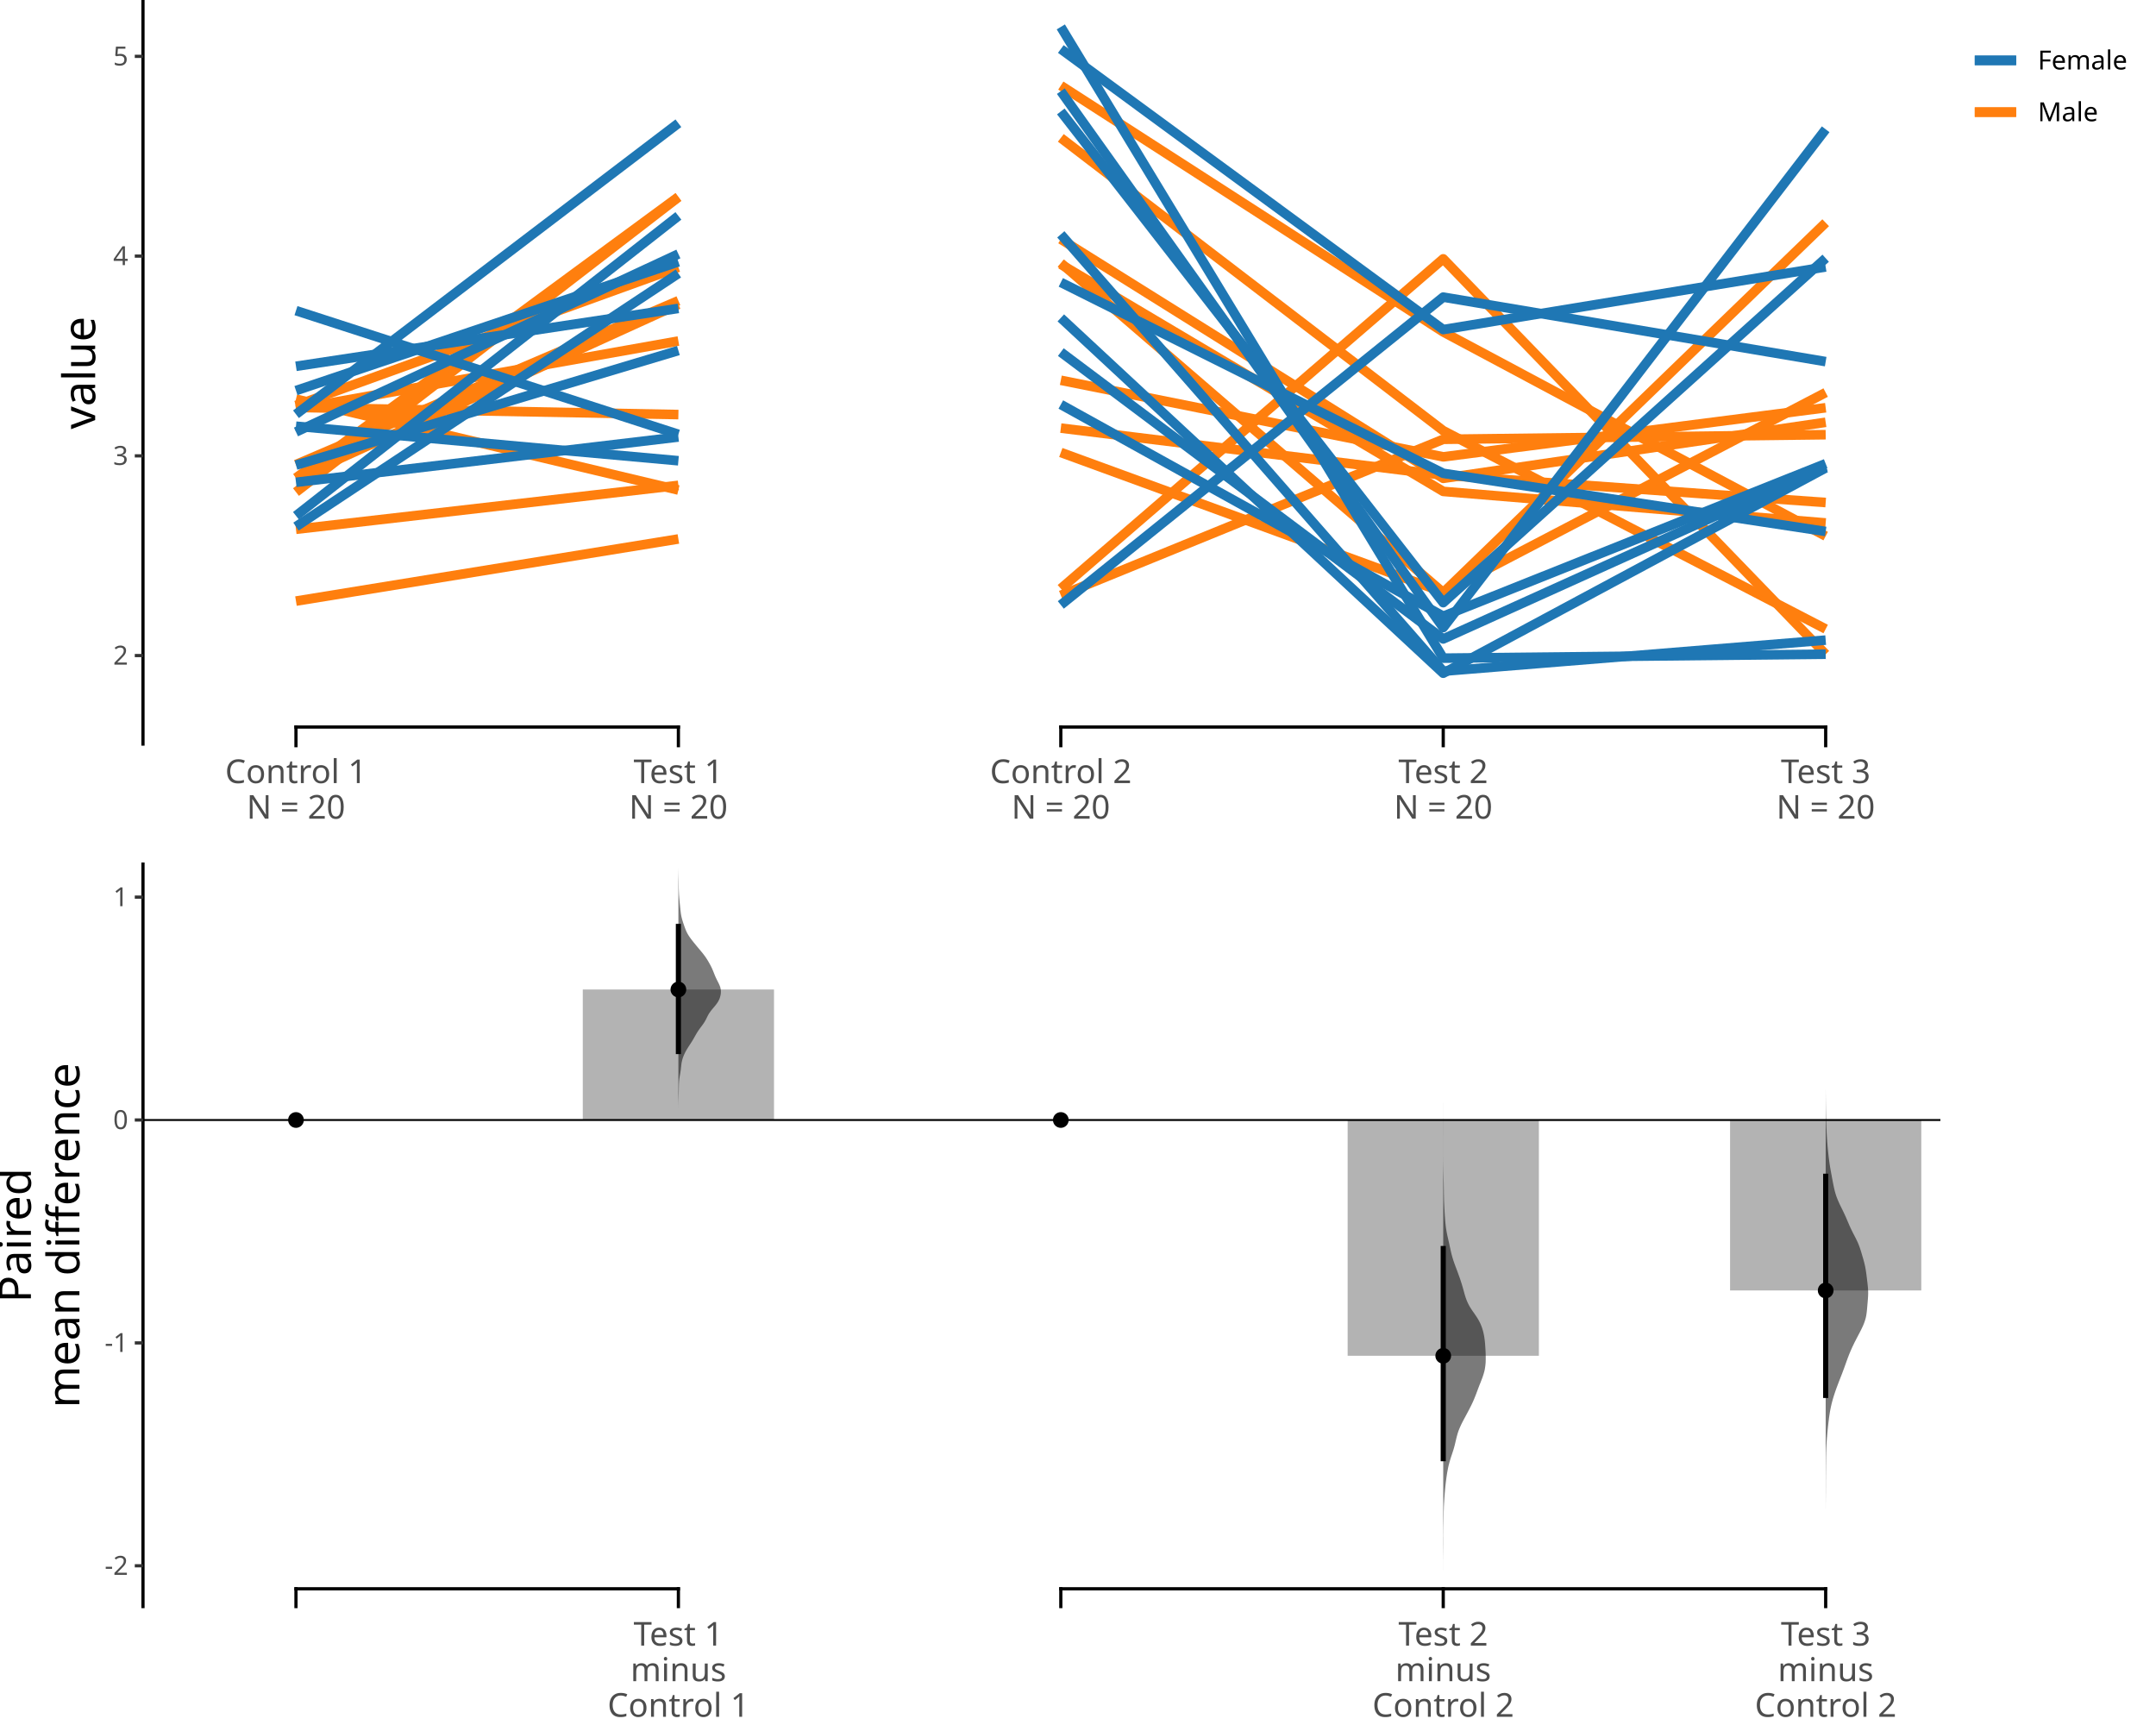
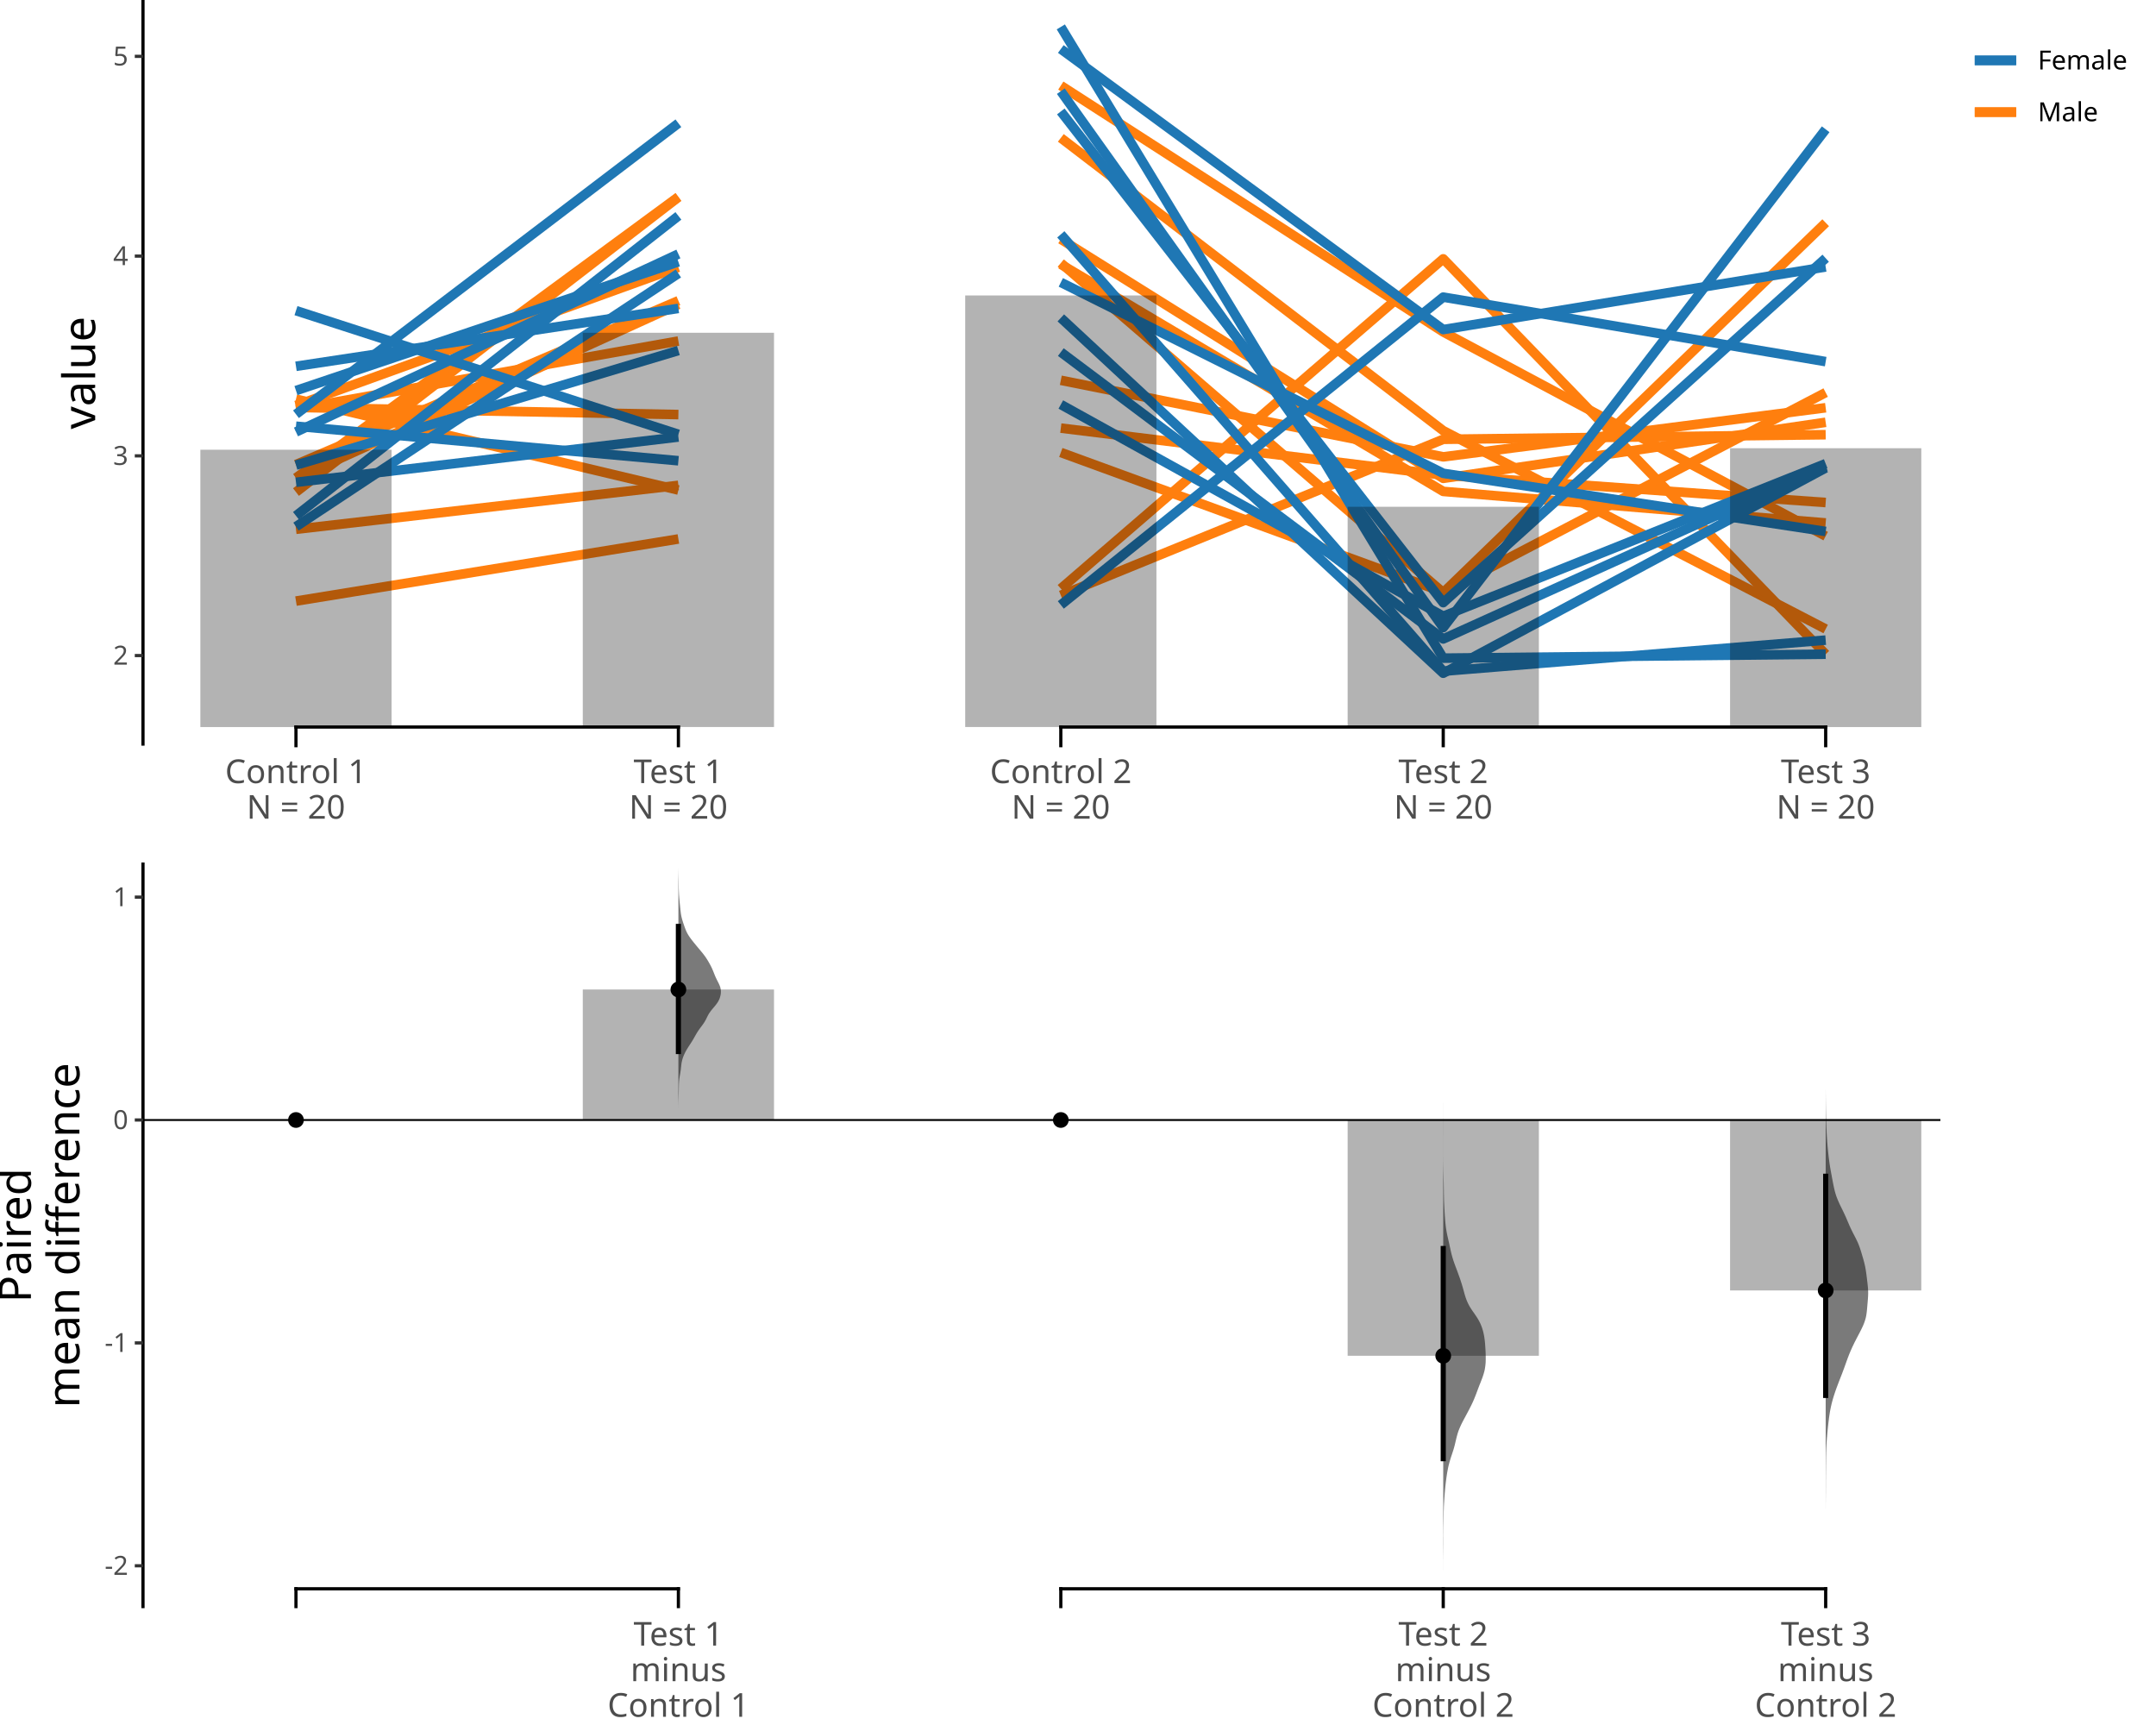
<svg xmlns="http://www.w3.org/2000/svg" class="svglite" data-engine-version="2.0" width="720.00pt" height="576.00pt" viewBox="0 0 720.00 576.00">
  <defs>
    <style type="text/css">
    .svglite line, .svglite polyline, .svglite polygon, .svglite path, .svglite rect, .svglite circle {
      fill: none;
      stroke: #000000;
      stroke-linecap: round;
      stroke-linejoin: round;
      stroke-miterlimit: 10.00;
    }
  </style>
  </defs>
  <rect width="100%" height="100%" style="stroke: none; fill: #FFFFFF;" />
  <defs>
    <clipPath id="cpMC4wMHw3MjAuMDB8MC4wMHw1NzYuMDA=">
      <rect x="0.00" y="0.00" width="720.00" height="576.00" />
    </clipPath>
  </defs>
  <g clip-path="url(#cpMC4wMHw3MjAuMDB8MC4wMHw1NzYuMDA=)">
</g>
  <defs>
    <clipPath id="cpMC4wMHw2NDguMDB8MC4wMHw1NzYuMDA=">
      <rect x="0.00" y="0.00" width="648.00" height="576.00" />
    </clipPath>
  </defs>
  <g clip-path="url(#cpMC4wMHw2NDguMDB8MC4wMHw1NzYuMDA=)">
</g>
  <g clip-path="url(#cpMC4wMHw3MjAuMDB8MC4wMHw1NzYuMDA=)">
</g>
  <defs>
    <clipPath id="cpMC4wMHw2NDguMDB8MC4wMHwyODguMDA=">
      <rect x="0.00" y="0.00" width="648.00" height="288.00" />
    </clipPath>
  </defs>
  <g clip-path="url(#cpMC4wMHw2NDguMDB8MC4wMHwyODguMDA=)">
    <rect x="-0" y="0.00" width="648.00" height="288.00" style="stroke-width: 1.07; stroke: #FFFFFF; fill: #FFFFFF;" />
  </g>
  <g clip-path="url(#cpMC4wMHw3MjAuMDB8MC4wMHw1NzYuMDA=)">
    <rect x="47.75" y="-0" width="600.25" height="248.99" style="stroke-width: 1.07; stroke: none; fill: #FFFFFF;" />
    <polyline points="98.84,136.59 226.55,113.87 " style="stroke-width: 3.20; stroke: #FF7F0E; stroke-linecap: butt;" />
    <polyline points="98.84,133.28 226.55,163.63 " style="stroke-width: 3.20; stroke: #FF7F0E; stroke-linecap: butt;" />
    <polyline points="98.84,155.12 226.55,100.41 " style="stroke-width: 3.20; stroke: #FF7F0E; stroke-linecap: butt;" />
    <polyline points="98.84,164.31 226.55,65.84 " style="stroke-width: 3.20; stroke: #FF7F0E; stroke-linecap: butt;" />
    <polyline points="98.84,136.05 226.55,138.43 " style="stroke-width: 3.20; stroke: #FF7F0E; stroke-linecap: butt;" />
    <polyline points="98.84,200.71 226.55,179.97 " style="stroke-width: 3.20; stroke: #FF7F0E; stroke-linecap: butt;" />
    <polyline points="98.84,135.40 226.55,89.25 " style="stroke-width: 3.20; stroke: #FF7F0E; stroke-linecap: butt;" />
    <polyline points="98.84,159.58 226.55,65.73 " style="stroke-width: 3.20; stroke: #FF7F0E; stroke-linecap: butt;" />
    <polyline points="98.84,159.79 226.55,101.63 " style="stroke-width: 3.20; stroke: #FF7F0E; stroke-linecap: butt;" />
    <polyline points="98.84,176.73 226.55,162.07 " style="stroke-width: 3.20; stroke: #FF7F0E; stroke-linecap: butt;" />
    <polyline points="98.84,155.31 226.55,117.04 " style="stroke-width: 3.20; stroke: #1F77B4; stroke-linecap: butt;" />
    <polyline points="98.84,103.73 226.55,145.03 " style="stroke-width: 3.20; stroke: #1F77B4; stroke-linecap: butt;" />
    <polyline points="98.84,142.32 226.55,153.85 " style="stroke-width: 3.20; stroke: #1F77B4; stroke-linecap: butt;" />
    <polyline points="98.84,138.33 226.55,41.15 " style="stroke-width: 3.20; stroke: #1F77B4; stroke-linecap: butt;" />
    <polyline points="98.84,172.23 226.55,72.09 " style="stroke-width: 3.20; stroke: #1F77B4; stroke-linecap: butt;" />
    <polyline points="98.84,130.42 226.55,87.43 " style="stroke-width: 3.20; stroke: #1F77B4; stroke-linecap: butt;" />
    <polyline points="98.84,175.85 226.55,91.31 " style="stroke-width: 3.20; stroke: #1F77B4; stroke-linecap: butt;" />
    <polyline points="98.84,161.05 226.55,145.92 " style="stroke-width: 3.20; stroke: #1F77B4; stroke-linecap: butt;" />
    <polyline points="98.84,122.31 226.55,102.98 " style="stroke-width: 3.20; stroke: #1F77B4; stroke-linecap: butt;" />
    <polyline points="98.84,144.24 226.55,84.81 " style="stroke-width: 3.20; stroke: #1F77B4; stroke-linecap: butt;" />
    <polyline points="354.26,79.87 481.97,159.73 609.69,141.01 " style="stroke-width: 3.20; stroke: #FF7F0E; stroke-linecap: butt;" />
    <polyline points="354.26,46.04 481.97,143.81 609.69,210.04 " style="stroke-width: 3.20; stroke: #FF7F0E; stroke-linecap: butt;" />
    <polyline points="354.26,151.09 481.97,197.73 609.69,131.08 " style="stroke-width: 3.20; stroke: #FF7F0E; stroke-linecap: butt;" />
    <polyline points="354.26,196.55 481.97,86.43 609.69,218.47 " style="stroke-width: 3.20; stroke: #FF7F0E; stroke-linecap: butt;" />
    <polyline points="354.26,198.78 481.97,146.69 609.69,145.15 " style="stroke-width: 3.20; stroke: #FF7F0E; stroke-linecap: butt;" />
    <polyline points="354.26,28.57 481.97,110.84 609.69,179.02 " style="stroke-width: 3.20; stroke: #FF7F0E; stroke-linecap: butt;" />
    <polyline points="354.26,142.95 481.97,158.66 609.69,167.80 " style="stroke-width: 3.20; stroke: #FF7F0E; stroke-linecap: butt;" />
    <polyline points="354.26,87.83 481.97,197.88 609.69,74.37 " style="stroke-width: 3.20; stroke: #FF7F0E; stroke-linecap: butt;" />
    <polyline points="354.26,88.24 481.97,164.09 609.69,174.62 " style="stroke-width: 3.20; stroke: #FF7F0E; stroke-linecap: butt;" />
    <polyline points="354.26,126.98 481.97,152.55 609.69,136.15 " style="stroke-width: 3.20; stroke: #FF7F0E; stroke-linecap: butt;" />
    <polyline points="354.26,78.25 481.97,224.13 609.69,213.74 " style="stroke-width: 3.20; stroke: #1F77B4; stroke-linecap: butt;" />
    <polyline points="354.26,8.98 481.97,219.77 609.69,218.44 " style="stroke-width: 3.20; stroke: #1F77B4; stroke-linecap: butt;" />
    <polyline points="354.26,16.36 481.97,110.05 609.69,89.12 " style="stroke-width: 3.20; stroke: #1F77B4; stroke-linecap: butt;" />
    <polyline points="354.26,37.21 481.97,201.23 609.69,86.22 " style="stroke-width: 3.20; stroke: #1F77B4; stroke-linecap: butt;" />
    <polyline points="354.26,106.14 481.97,224.80 609.69,156.25 " style="stroke-width: 3.20; stroke: #1F77B4; stroke-linecap: butt;" />
    <polyline points="354.26,94.29 481.97,158.05 609.69,177.47 " style="stroke-width: 3.20; stroke: #1F77B4; stroke-linecap: butt;" />
    <polyline points="354.26,135.07 481.97,205.76 609.69,154.82 " style="stroke-width: 3.20; stroke: #1F77B4; stroke-linecap: butt;" />
    <polyline points="354.26,202.00 481.97,99.21 609.69,120.75 " style="stroke-width: 3.20; stroke: #1F77B4; stroke-linecap: butt;" />
    <polyline points="354.26,30.44 481.97,209.56 609.69,43.17 " style="stroke-width: 3.20; stroke: #1F77B4; stroke-linecap: butt;" />
    <polyline points="354.26,117.57 481.97,213.35 609.69,155.66 " style="stroke-width: 3.20; stroke: #1F77B4; stroke-linecap: butt;" />
    <line x1="98.84" y1="242.77" x2="226.55" y2="242.77" style="stroke-width: 1.07; stroke-linecap: square;" />
    <line x1="354.26" y1="242.77" x2="609.69" y2="242.77" style="stroke-width: 1.07; stroke-linecap: square;" />
    <line x1="98.84" y1="242.77" x2="98.84" y2="248.99" style="stroke-width: 1.07; stroke-linecap: square;" />
    <line x1="226.55" y1="242.77" x2="226.55" y2="248.99" style="stroke-width: 1.07; stroke-linecap: square;" />
    <line x1="354.26" y1="242.77" x2="354.26" y2="248.99" style="stroke-width: 1.07; stroke-linecap: square;" />
    <line x1="481.97" y1="242.77" x2="481.97" y2="248.99" style="stroke-width: 1.07; stroke-linecap: square;" />
    <line x1="609.69" y1="242.77" x2="609.69" y2="248.99" style="stroke-width: 1.07; stroke-linecap: square;" />
+     <rect x="66.91" y="150.17" width="63.86" height="92.60" style="stroke-width: 1.07; stroke: none; stroke-linecap: butt; stroke-linejoin: miter; fill: #000000; fill-opacity: 0.30;" />
+     <rect x="194.62" y="111.12" width="63.86" height="131.64" style="stroke-width: 1.07; stroke: none; stroke-linecap: butt; stroke-linejoin: miter; fill: #000000; fill-opacity: 0.30;" />
+     <rect x="322.33" y="98.66" width="63.86" height="144.10" style="stroke-width: 1.07; stroke: none; stroke-linecap: butt; stroke-linejoin: miter; fill: #000000; fill-opacity: 0.30;" />
+     <rect x="450.05" y="169.22" width="63.86" height="73.55" style="stroke-width: 1.07; stroke: none; stroke-linecap: butt; stroke-linejoin: miter; fill: #000000; fill-opacity: 0.30;" />
+     <rect x="577.76" y="149.67" width="63.86" height="93.10" style="stroke-width: 1.07; stroke: none; stroke-linecap: butt; stroke-linejoin: miter; fill: #000000; fill-opacity: 0.30;" />
    <polyline points="47.75,248.99 47.75,0.00 " style="stroke-width: 1.07; stroke-linecap: butt;" />
    <text x="42.82" y="221.93" text-anchor="end" style="font-size: 8.80px; fill: #4D4D4D; font-family: sans;" textLength="4.89px" lengthAdjust="spacingAndGlyphs">2</text>
    <text x="42.82" y="155.24" text-anchor="end" style="font-size: 8.80px; fill: #4D4D4D; font-family: sans;" textLength="4.89px" lengthAdjust="spacingAndGlyphs">3</text>
    <text x="42.82" y="88.54" text-anchor="end" style="font-size: 8.80px; fill: #4D4D4D; font-family: sans;" textLength="4.89px" lengthAdjust="spacingAndGlyphs">4</text>
    <text x="42.82" y="21.85" text-anchor="end" style="font-size: 8.80px; fill: #4D4D4D; font-family: sans;" textLength="4.89px" lengthAdjust="spacingAndGlyphs">5</text>
    <polyline points="45.01,218.90 47.75,218.90 " style="stroke-width: 1.07; stroke: #333333; stroke-linecap: butt;" />
    <polyline points="45.01,152.21 47.75,152.21 " style="stroke-width: 1.07; stroke: #333333; stroke-linecap: butt;" />
    <polyline points="45.01,85.52 47.75,85.52 " style="stroke-width: 1.07; stroke: #333333; stroke-linecap: butt;" />
    <polyline points="45.01,18.82 47.75,18.82 " style="stroke-width: 1.07; stroke: #333333; stroke-linecap: butt;" />
    <text x="98.84" y="261.49" text-anchor="middle" style="font-size: 11.00px; fill: #4D4D4D; font-family: sans;" textLength="44.64px" lengthAdjust="spacingAndGlyphs">Control 1</text>
    <text x="98.84" y="273.37" text-anchor="middle" style="font-size: 11.00px; fill: #4D4D4D; font-family: sans;" textLength="32.72px" lengthAdjust="spacingAndGlyphs">N = 20</text>
    <text x="226.55" y="261.49" text-anchor="middle" style="font-size: 11.00px; fill: #4D4D4D; font-family: sans;" textLength="30.57px" lengthAdjust="spacingAndGlyphs">Test 1</text>
    <text x="226.55" y="273.37" text-anchor="middle" style="font-size: 11.00px; fill: #4D4D4D; font-family: sans;" textLength="32.72px" lengthAdjust="spacingAndGlyphs">N = 20</text>
    <text x="354.26" y="261.49" text-anchor="middle" style="font-size: 11.00px; fill: #4D4D4D; font-family: sans;" textLength="44.64px" lengthAdjust="spacingAndGlyphs">Control 2</text>
    <text x="354.26" y="273.37" text-anchor="middle" style="font-size: 11.00px; fill: #4D4D4D; font-family: sans;" textLength="32.72px" lengthAdjust="spacingAndGlyphs">N = 20</text>
    <text x="481.97" y="261.49" text-anchor="middle" style="font-size: 11.00px; fill: #4D4D4D; font-family: sans;" textLength="30.57px" lengthAdjust="spacingAndGlyphs">Test 2</text>
    <text x="481.97" y="273.37" text-anchor="middle" style="font-size: 11.00px; fill: #4D4D4D; font-family: sans;" textLength="32.72px" lengthAdjust="spacingAndGlyphs">N = 20</text>
    <text x="609.69" y="261.49" text-anchor="middle" style="font-size: 11.00px; fill: #4D4D4D; font-family: sans;" textLength="30.57px" lengthAdjust="spacingAndGlyphs">Test 3</text>
    <text x="609.69" y="273.37" text-anchor="middle" style="font-size: 11.00px; fill: #4D4D4D; font-family: sans;" textLength="32.72px" lengthAdjust="spacingAndGlyphs">N = 20</text>
    <text transform="translate(31.78,124.50) rotate(-90)" text-anchor="middle" style="font-size: 15.00px; font-family: sans;" textLength="35.87px" lengthAdjust="spacingAndGlyphs">value</text>
  </g>
  <defs>
    <clipPath id="cpMC4wMHw2NDguMDB8Mjg4LjAwfDU3Ni4wMA==">
      <rect x="0.00" y="288.00" width="648.00" height="288.00" />
    </clipPath>
  </defs>
  <g clip-path="url(#cpMC4wMHw2NDguMDB8Mjg4LjAwfDU3Ni4wMA==)">
    <rect x="0.00" y="288.00" width="648.00" height="288.00" style="stroke-width: 1.07; stroke: #FFFFFF; fill: #FFFFFF;" />
  </g>
  <g clip-path="url(#cpMC4wMHw3MjAuMDB8MC4wMHw1NzYuMDA=)">
</g>
  <defs>
    <clipPath id="cpNDcuNzV8NjQ4LjAwfDI4OC4wMHw1MzYuOTk=">
      <rect x="47.75" y="288.00" width="600.25" height="248.99" />
    </clipPath>
  </defs>
  <g clip-path="url(#cpNDcuNzV8NjQ4LjAwfDI4OC4wMHw1MzYuOTk=)">
    <rect x="47.75" y="288.00" width="600.25" height="248.99" style="stroke-width: 1.07; stroke: none; fill: #FFFFFF;" />
    <polygon points="226.55,371.42 226.55,371.26 226.55,371.10 226.55,370.93 226.55,370.77 226.55,370.61 226.55,370.44 226.55,370.28 226.55,370.12 226.55,369.95 226.56,369.79 226.56,369.63 226.56,369.46 226.56,369.30 226.56,369.14 226.56,368.97 226.56,368.81 226.57,368.65 226.57,368.48 226.57,368.32 226.57,368.16 226.58,367.99 226.58,367.83 226.58,367.67 226.59,367.50 226.59,367.34 226.60,367.18 226.60,367.02 226.61,366.85 226.61,366.69 226.62,366.53 226.62,366.36 226.63,366.20 226.63,366.04 226.63,365.87 226.64,365.71 226.64,365.55 226.65,365.38 226.65,365.22 226.66,365.06 226.66,364.89 226.66,364.73 226.67,364.57 226.67,364.40 226.67,364.24 226.68,364.08 226.68,363.91 226.68,363.75 226.69,363.59 226.69,363.42 226.69,363.26 226.69,363.10 226.70,362.93 226.70,362.77 226.70,362.61 226.71,362.44 226.71,362.28 226.72,362.12 226.72,361.95 226.73,361.79 226.74,361.63 226.75,361.46 226.76,361.30 226.77,361.14 226.79,360.97 226.80,360.81 226.82,360.65 226.84,360.49 226.86,360.32 226.88,360.16 226.90,360.00 226.93,359.83 226.95,359.67 226.98,359.51 227.00,359.34 227.03,359.18 227.06,359.02 227.09,358.85 227.12,358.69 227.14,358.53 227.17,358.36 227.20,358.20 227.22,358.04 227.25,357.87 227.27,357.71 227.29,357.55 227.32,357.38 227.34,357.22 227.36,357.06 227.38,356.89 227.40,356.73 227.41,356.57 227.43,356.40 227.45,356.24 227.47,356.08 227.48,355.91 227.50,355.75 227.52,355.59 227.54,355.42 227.56,355.26 227.59,355.10 227.61,354.93 227.64,354.77 227.67,354.61 227.71,354.44 227.74,354.28 227.78,354.12 227.82,353.95 227.87,353.79 227.91,353.63 227.96,353.47 228.02,353.30 228.07,353.14 228.13,352.98 228.19,352.81 228.26,352.65 228.32,352.49 228.39,352.32 228.46,352.16 228.54,352.00 228.61,351.83 228.69,351.67 228.77,351.51 228.86,351.34 228.94,351.18 229.03,351.02 229.12,350.85 229.21,350.69 229.31,350.53 229.40,350.36 229.50,350.20 229.60,350.04 229.70,349.87 229.81,349.71 229.91,349.55 230.01,349.38 230.12,349.22 230.23,349.06 230.33,348.89 230.44,348.73 230.55,348.57 230.65,348.40 230.76,348.24 230.86,348.08 230.97,347.91 231.07,347.75 231.17,347.59 231.27,347.42 231.37,347.26 231.47,347.10 231.56,346.93 231.66,346.77 231.75,346.61 231.84,346.45 231.93,346.28 232.02,346.12 232.11,345.96 232.21,345.79 232.30,345.63 232.39,345.47 232.48,345.30 232.58,345.14 232.68,344.98 232.78,344.81 232.88,344.65 232.98,344.49 233.09,344.32 233.20,344.16 233.31,344.00 233.43,343.83 233.54,343.67 233.66,343.51 233.78,343.34 233.90,343.18 234.02,343.02 234.15,342.85 234.27,342.69 234.39,342.53 234.51,342.36 234.63,342.20 234.75,342.04 234.86,341.87 234.97,341.71 235.08,341.55 235.19,341.38 235.29,341.22 235.39,341.06 235.48,340.89 235.57,340.73 235.66,340.57 235.75,340.40 235.83,340.24 235.91,340.08 235.99,339.91 236.07,339.75 236.15,339.59 236.23,339.43 236.32,339.26 236.40,339.10 236.49,338.94 236.58,338.77 236.67,338.61 236.77,338.45 236.88,338.28 236.99,338.12 237.10,337.96 237.22,337.79 237.34,337.63 237.46,337.47 237.59,337.30 237.72,337.14 237.86,336.98 238.00,336.81 238.13,336.65 238.27,336.49 238.41,336.32 238.55,336.16 238.68,336.00 238.82,335.83 238.95,335.67 239.08,335.51 239.20,335.34 239.32,335.18 239.44,335.02 239.55,334.85 239.66,334.69 239.76,334.53 239.86,334.36 239.95,334.20 240.03,334.04 240.11,333.87 240.18,333.71 240.25,333.55 240.32,333.38 240.38,333.22 240.43,333.06 240.48,332.89 240.52,332.73 240.56,332.57 240.60,332.41 240.63,332.24 240.66,332.08 240.69,331.92 240.71,331.75 240.72,331.59 240.73,331.43 240.74,331.26 240.74,331.10 240.74,330.94 240.73,330.77 240.72,330.61 240.70,330.45 240.67,330.28 240.64,330.12 240.61,329.96 240.57,329.79 240.52,329.63 240.47,329.47 240.41,329.30 240.35,329.14 240.28,328.98 240.22,328.81 240.14,328.65 240.07,328.49 239.99,328.32 239.91,328.16 239.83,328.00 239.74,327.83 239.66,327.67 239.58,327.51 239.50,327.34 239.41,327.18 239.33,327.02 239.25,326.85 239.17,326.69 239.10,326.53 239.02,326.36 238.95,326.20 238.88,326.04 238.81,325.88 238.74,325.71 238.67,325.55 238.61,325.39 238.54,325.22 238.48,325.06 238.41,324.90 238.35,324.73 238.28,324.57 238.22,324.41 238.15,324.24 238.08,324.08 238.01,323.92 237.94,323.75 237.87,323.59 237.80,323.43 237.72,323.26 237.65,323.10 237.57,322.94 237.49,322.77 237.41,322.61 237.32,322.45 237.24,322.28 237.15,322.12 237.06,321.96 236.97,321.79 236.88,321.63 236.79,321.47 236.70,321.30 236.60,321.14 236.51,320.98 236.41,320.81 236.31,320.65 236.21,320.49 236.11,320.32 236.00,320.16 235.90,320.00 235.79,319.83 235.68,319.67 235.57,319.51 235.45,319.34 235.33,319.18 235.21,319.02 235.09,318.86 234.97,318.69 234.84,318.53 234.71,318.37 234.58,318.20 234.45,318.04 234.31,317.88 234.18,317.71 234.04,317.55 233.91,317.39 233.77,317.22 233.63,317.06 233.50,316.90 233.36,316.73 233.22,316.57 233.08,316.41 232.95,316.24 232.81,316.08 232.68,315.92 232.54,315.75 232.41,315.59 232.27,315.43 232.14,315.26 232.01,315.10 231.87,314.94 231.74,314.77 231.61,314.61 231.48,314.45 231.35,314.28 231.22,314.12 231.09,313.96 230.97,313.79 230.84,313.63 230.72,313.47 230.60,313.30 230.48,313.14 230.36,312.98 230.25,312.81 230.14,312.65 230.03,312.49 229.93,312.32 229.83,312.16 229.73,312.00 229.64,311.84 229.55,311.67 229.46,311.51 229.38,311.35 229.30,311.18 229.22,311.02 229.15,310.86 229.08,310.69 229.01,310.53 228.95,310.37 228.88,310.20 228.82,310.04 228.76,309.88 228.70,309.71 228.64,309.55 228.58,309.39 228.52,309.22 228.47,309.06 228.41,308.90 228.35,308.73 228.30,308.57 228.24,308.41 228.19,308.24 228.13,308.08 228.08,307.92 228.03,307.75 227.98,307.59 227.93,307.43 227.88,307.26 227.83,307.10 227.78,306.94 227.74,306.77 227.70,306.61 227.65,306.45 227.62,306.28 227.58,306.12 227.54,305.96 227.51,305.79 227.48,305.63 227.45,305.47 227.42,305.30 227.40,305.14 227.37,304.98 227.35,304.82 227.33,304.65 227.31,304.49 227.29,304.33 227.27,304.16 227.25,304.00 227.23,303.84 227.21,303.67 227.20,303.51 227.18,303.35 227.16,303.18 227.15,303.02 227.13,302.86 227.12,302.69 227.10,302.53 227.08,302.37 227.07,302.20 227.05,302.04 227.03,301.88 227.02,301.71 227.00,301.55 226.98,301.39 226.97,301.22 226.95,301.06 226.94,300.90 226.92,300.73 226.91,300.57 226.89,300.41 226.88,300.24 226.86,300.08 226.85,299.92 226.83,299.75 226.82,299.59 226.81,299.43 226.80,299.26 226.78,299.10 226.77,298.94 226.76,298.77 226.75,298.61 226.74,298.45 226.73,298.29 226.73,298.12 226.72,297.96 226.71,297.80 226.70,297.63 226.70,297.47 226.69,297.31 226.69,297.14 226.68,296.98 226.68,296.82 226.67,296.65 226.67,296.49 226.67,296.33 226.66,296.16 226.66,296.00 226.66,295.84 226.66,295.67 226.65,295.51 226.65,295.35 226.65,295.18 226.65,295.02 226.64,294.86 226.64,294.69 226.64,294.53 226.64,294.37 226.63,294.20 226.63,294.04 226.63,293.88 226.62,293.71 226.62,293.55 226.62,293.39 226.61,293.22 226.61,293.06 226.60,292.90 226.60,292.73 226.60,292.57 226.59,292.41 226.59,292.24 226.59,292.08 226.58,291.92 226.58,291.75 226.58,291.59 226.57,291.43 226.57,291.27 226.57,291.10 226.57,290.94 226.56,290.78 226.56,290.61 226.56,290.45 226.56,290.29 226.56,290.12 226.56,289.96 226.55,289.80 226.55,289.63 226.55,289.47 226.55,289.31 226.55,289.14 226.55,288.98 226.55,288.82 226.55,288.65 226.55,288.49 226.55,288.33 226.55,288.16 226.55,288.00 " style="stroke-width: 0.75; stroke: none; fill: #595959; fill-opacity: 0.80;" />
    <polygon points="481.97,525.13 481.97,524.82 481.97,524.52 481.98,524.21 481.98,523.90 481.98,523.59 481.98,523.28 481.98,522.97 481.98,522.66 481.98,522.35 481.98,522.04 481.98,521.73 481.98,521.42 481.98,521.11 481.98,520.80 481.99,520.50 481.99,520.19 481.99,519.88 481.99,519.57 482.00,519.26 482.00,518.95 482.00,518.64 482.01,518.33 482.01,518.02 482.01,517.71 482.01,517.40 482.02,517.09 482.02,516.79 482.02,516.48 482.02,516.17 482.03,515.86 482.03,515.55 482.03,515.24 482.03,514.93 482.03,514.62 482.03,514.31 482.03,514.00 482.03,513.69 482.03,513.38 482.02,513.07 482.02,512.77 482.02,512.46 482.02,512.15 482.03,511.84 482.03,511.53 482.03,511.22 482.03,510.91 482.04,510.60 482.04,510.29 482.04,509.98 482.05,509.67 482.05,509.36 482.06,509.05 482.07,508.75 482.07,508.44 482.08,508.13 482.08,507.82 482.09,507.51 482.09,507.20 482.10,506.89 482.10,506.58 482.11,506.27 482.11,505.96 482.12,505.65 482.12,505.34 482.13,505.03 482.13,504.73 482.14,504.42 482.15,504.11 482.16,503.80 482.17,503.49 482.18,503.18 482.19,502.87 482.21,502.56 482.22,502.25 482.24,501.94 482.26,501.63 482.28,501.32 482.30,501.02 482.32,500.71 482.34,500.40 482.36,500.09 482.39,499.78 482.41,499.47 482.44,499.16 482.46,498.85 482.48,498.54 482.51,498.23 482.54,497.92 482.56,497.61 482.59,497.30 482.62,497.00 482.65,496.69 482.68,496.38 482.71,496.07 482.74,495.76 482.78,495.45 482.81,495.14 482.85,494.83 482.89,494.52 482.93,494.21 482.97,493.90 483.01,493.59 483.05,493.28 483.10,492.98 483.14,492.67 483.19,492.36 483.24,492.05 483.29,491.74 483.34,491.43 483.40,491.12 483.46,490.81 483.52,490.50 483.58,490.19 483.65,489.88 483.72,489.57 483.79,489.27 483.87,488.96 483.95,488.65 484.03,488.34 484.12,488.03 484.21,487.72 484.30,487.41 484.39,487.10 484.49,486.79 484.59,486.48 484.69,486.17 484.80,485.86 484.90,485.55 485.00,485.25 485.10,484.94 485.20,484.63 485.30,484.32 485.40,484.01 485.49,483.70 485.58,483.39 485.66,483.08 485.75,482.77 485.83,482.46 485.90,482.15 485.98,481.84 486.05,481.53 486.12,481.23 486.20,480.92 486.27,480.61 486.34,480.30 486.42,479.99 486.50,479.68 486.58,479.37 486.67,479.06 486.76,478.75 486.85,478.44 486.96,478.13 487.06,477.82 487.18,477.51 487.30,477.21 487.43,476.90 487.56,476.59 487.70,476.28 487.84,475.97 487.98,475.66 488.14,475.35 488.29,475.04 488.45,474.73 488.61,474.42 488.77,474.11 488.94,473.80 489.10,473.50 489.27,473.19 489.43,472.88 489.60,472.57 489.77,472.26 489.93,471.95 490.10,471.64 490.26,471.33 490.42,471.02 490.59,470.71 490.75,470.40 490.90,470.09 491.06,469.78 491.22,469.48 491.37,469.17 491.52,468.86 491.66,468.55 491.81,468.24 491.95,467.93 492.08,467.62 492.22,467.31 492.35,467.00 492.47,466.69 492.60,466.38 492.72,466.07 492.84,465.76 492.96,465.46 493.08,465.15 493.19,464.84 493.31,464.53 493.42,464.22 493.54,463.91 493.66,463.60 493.77,463.29 493.89,462.98 494.01,462.67 494.13,462.36 494.26,462.05 494.38,461.75 494.50,461.44 494.62,461.13 494.74,460.82 494.86,460.51 494.98,460.20 495.09,459.89 495.20,459.58 495.30,459.27 495.40,458.96 495.50,458.65 495.58,458.34 495.67,458.03 495.74,457.73 495.81,457.42 495.87,457.11 495.92,456.80 495.97,456.49 496.01,456.18 496.05,455.87 496.08,455.56 496.11,455.25 496.13,454.94 496.14,454.63 496.15,454.32 496.16,454.01 496.16,453.71 496.16,453.40 496.16,453.09 496.16,452.78 496.15,452.47 496.14,452.16 496.13,451.85 496.12,451.54 496.10,451.23 496.09,450.92 496.07,450.61 496.05,450.30 496.03,449.99 496.01,449.69 495.99,449.38 495.97,449.07 495.95,448.76 495.92,448.45 495.89,448.14 495.86,447.83 495.82,447.52 495.79,447.21 495.74,446.90 495.70,446.59 495.65,446.28 495.60,445.98 495.54,445.67 495.47,445.36 495.40,445.05 495.33,444.74 495.25,444.43 495.16,444.12 495.07,443.81 494.97,443.50 494.87,443.19 494.75,442.88 494.63,442.57 494.50,442.26 494.37,441.96 494.22,441.65 494.07,441.34 493.90,441.03 493.73,440.72 493.55,440.41 493.36,440.10 493.16,439.79 492.95,439.48 492.75,439.17 492.53,438.86 492.32,438.55 492.11,438.24 491.89,437.94 491.68,437.63 491.47,437.32 491.27,437.01 491.07,436.70 490.88,436.39 490.70,436.08 490.53,435.77 490.37,435.46 490.22,435.15 490.07,434.84 489.94,434.53 489.81,434.23 489.69,433.92 489.58,433.61 489.47,433.30 489.37,432.99 489.27,432.68 489.18,432.37 489.09,432.06 489.00,431.75 488.92,431.44 488.83,431.13 488.75,430.82 488.66,430.51 488.58,430.21 488.49,429.90 488.40,429.59 488.31,429.28 488.22,428.97 488.12,428.66 488.02,428.35 487.92,428.04 487.82,427.73 487.72,427.42 487.62,427.11 487.51,426.80 487.40,426.49 487.29,426.19 487.18,425.88 487.07,425.57 486.96,425.26 486.84,424.95 486.73,424.64 486.62,424.33 486.50,424.02 486.38,423.71 486.27,423.40 486.15,423.09 486.03,422.78 485.92,422.47 485.81,422.17 485.69,421.86 485.59,421.55 485.48,421.24 485.37,420.93 485.27,420.62 485.18,420.31 485.08,420.00 484.99,419.69 484.91,419.38 484.82,419.07 484.74,418.76 484.67,418.46 484.59,418.15 484.52,417.84 484.45,417.53 484.38,417.22 484.32,416.91 484.25,416.60 484.18,416.29 484.11,415.98 484.04,415.67 483.98,415.36 483.91,415.05 483.84,414.74 483.77,414.44 483.70,414.13 483.63,413.82 483.56,413.51 483.49,413.20 483.42,412.89 483.35,412.58 483.29,412.27 483.22,411.96 483.16,411.65 483.10,411.34 483.05,411.03 483.00,410.72 482.95,410.42 482.90,410.11 482.86,409.80 482.82,409.49 482.78,409.18 482.75,408.87 482.72,408.56 482.68,408.25 482.66,407.94 482.63,407.63 482.61,407.32 482.58,407.01 482.56,406.71 482.54,406.40 482.51,406.09 482.49,405.78 482.47,405.47 482.45,405.16 482.43,404.85 482.41,404.54 482.40,404.23 482.38,403.92 482.36,403.61 482.34,403.30 482.33,402.99 482.31,402.69 482.30,402.38 482.28,402.07 482.27,401.76 482.26,401.45 482.24,401.14 482.23,400.83 482.22,400.52 482.22,400.21 482.21,399.90 482.20,399.59 482.20,399.28 482.19,398.97 482.18,398.67 482.18,398.36 482.17,398.05 482.17,397.74 482.17,397.43 482.16,397.12 482.16,396.81 482.15,396.50 482.15,396.19 482.14,395.88 482.14,395.57 482.13,395.26 482.13,394.96 482.12,394.65 482.11,394.34 482.11,394.03 482.10,393.72 482.09,393.41 482.08,393.10 482.08,392.79 482.07,392.48 482.06,392.17 482.06,391.86 482.05,391.55 482.04,391.24 482.04,390.94 482.03,390.63 482.03,390.32 482.02,390.01 482.02,389.70 482.01,389.39 482.01,389.08 482.00,388.77 482.00,388.46 482.00,388.15 481.99,387.84 481.99,387.53 481.99,387.22 481.99,386.92 481.99,386.61 481.98,386.30 481.98,385.99 481.98,385.68 481.98,385.37 481.98,385.06 481.98,384.75 481.98,384.44 481.98,384.13 481.98,383.82 481.98,383.51 481.98,383.20 481.98,382.90 481.98,382.59 481.98,382.28 481.98,381.97 481.98,381.66 481.98,381.35 481.98,381.04 481.98,380.73 481.98,380.42 481.98,380.11 481.98,379.80 481.98,379.49 481.98,379.19 481.99,378.88 481.99,378.57 481.99,378.26 481.99,377.95 481.99,377.64 481.99,377.33 481.99,377.02 481.99,376.71 481.99,376.40 481.99,376.09 481.99,375.78 481.99,375.47 481.99,375.17 481.99,374.86 481.99,374.55 481.99,374.24 481.99,373.93 481.99,373.62 481.99,373.31 481.98,373.00 481.98,372.69 481.98,372.38 481.98,372.07 481.98,371.76 481.98,371.45 481.98,371.15 481.98,370.84 481.98,370.53 481.98,370.22 481.98,369.91 481.98,369.60 481.98,369.29 481.98,368.98 481.98,368.67 481.98,368.36 481.97,368.05 481.97,367.74 481.97,367.44 481.97,367.13 " style="stroke-width: 0.75; stroke: none; fill: #595959; fill-opacity: 0.80;" />
    <polygon points="609.69,508.85 609.69,508.56 609.69,508.27 609.69,507.98 609.69,507.69 609.69,507.39 609.69,507.10 609.69,506.81 609.69,506.52 609.69,506.22 609.69,505.93 609.69,505.64 609.69,505.35 609.69,505.06 609.69,504.76 609.69,504.47 609.69,504.18 609.69,503.89 609.70,503.59 609.70,503.30 609.70,503.01 609.70,502.72 609.70,502.42 609.70,502.13 609.70,501.84 609.71,501.55 609.71,501.26 609.71,500.96 609.71,500.67 609.71,500.38 609.72,500.09 609.72,499.79 609.72,499.50 609.72,499.21 609.72,498.92 609.73,498.62 609.73,498.33 609.73,498.04 609.73,497.75 609.73,497.46 609.73,497.16 609.73,496.87 609.74,496.58 609.74,496.29 609.74,495.99 609.74,495.70 609.74,495.41 609.74,495.12 609.74,494.83 609.74,494.53 609.74,494.24 609.75,493.95 609.75,493.66 609.75,493.36 609.75,493.07 609.75,492.78 609.75,492.49 609.76,492.19 609.76,491.90 609.76,491.61 609.76,491.32 609.77,491.03 609.77,490.73 609.77,490.44 609.78,490.15 609.78,489.86 609.78,489.56 609.78,489.27 609.79,488.98 609.79,488.69 609.79,488.40 609.80,488.10 609.80,487.81 609.80,487.52 609.81,487.23 609.81,486.93 609.81,486.64 609.82,486.35 609.82,486.06 609.83,485.76 609.84,485.47 609.84,485.18 609.85,484.89 609.86,484.60 609.87,484.30 609.88,484.01 609.89,483.72 609.90,483.43 609.92,483.13 609.93,482.84 609.95,482.55 609.96,482.26 609.98,481.97 610.00,481.67 610.02,481.38 610.04,481.09 610.06,480.80 610.08,480.50 610.11,480.21 610.13,479.92 610.16,479.63 610.18,479.33 610.21,479.04 610.23,478.75 610.26,478.46 610.29,478.17 610.31,477.87 610.34,477.58 610.37,477.29 610.40,477.00 610.43,476.70 610.46,476.41 610.49,476.12 610.52,475.83 610.55,475.53 610.59,475.24 610.62,474.95 610.65,474.66 610.69,474.37 610.73,474.07 610.76,473.78 610.80,473.49 610.84,473.20 610.88,472.90 610.93,472.61 610.97,472.32 611.02,472.03 611.06,471.74 611.11,471.44 611.16,471.15 611.22,470.86 611.27,470.57 611.33,470.27 611.39,469.98 611.45,469.69 611.52,469.40 611.59,469.10 611.65,468.81 611.73,468.52 611.80,468.23 611.88,467.94 611.96,467.64 612.04,467.35 612.12,467.06 612.21,466.77 612.30,466.47 612.39,466.18 612.48,465.89 612.58,465.60 612.67,465.31 612.77,465.01 612.87,464.72 612.97,464.43 613.07,464.14 613.18,463.84 613.28,463.55 613.39,463.26 613.50,462.97 613.61,462.67 613.72,462.38 613.83,462.09 613.94,461.80 614.05,461.51 614.16,461.21 614.28,460.92 614.39,460.63 614.51,460.34 614.62,460.04 614.73,459.75 614.85,459.46 614.96,459.17 615.08,458.88 615.19,458.58 615.30,458.29 615.41,458.00 615.52,457.71 615.63,457.41 615.74,457.12 615.85,456.83 615.95,456.54 616.06,456.24 616.16,455.95 616.27,455.66 616.37,455.37 616.48,455.08 616.58,454.78 616.68,454.49 616.79,454.20 616.90,453.91 617.01,453.61 617.11,453.32 617.23,453.03 617.34,452.74 617.45,452.44 617.57,452.15 617.69,451.86 617.81,451.57 617.93,451.28 618.06,450.98 618.19,450.69 618.32,450.40 618.45,450.11 618.58,449.81 618.72,449.52 618.86,449.23 619.00,448.94 619.14,448.65 619.28,448.35 619.43,448.06 619.58,447.77 619.73,447.48 619.88,447.18 620.03,446.89 620.18,446.60 620.34,446.31 620.49,446.01 620.64,445.72 620.80,445.43 620.95,445.14 621.10,444.85 621.25,444.55 621.40,444.26 621.55,443.97 621.69,443.68 621.83,443.38 621.97,443.09 622.10,442.80 622.23,442.51 622.35,442.22 622.47,441.92 622.58,441.63 622.68,441.34 622.78,441.05 622.87,440.75 622.96,440.46 623.04,440.17 623.11,439.88 623.17,439.58 623.23,439.29 623.28,439.00 623.32,438.71 623.36,438.42 623.40,438.12 623.43,437.83 623.46,437.54 623.49,437.25 623.52,436.95 623.54,436.66 623.57,436.37 623.59,436.08 623.62,435.78 623.64,435.49 623.67,435.20 623.69,434.91 623.72,434.62 623.74,434.32 623.77,434.03 623.79,433.74 623.81,433.45 623.83,433.15 623.85,432.86 623.86,432.57 623.87,432.28 623.88,431.99 623.88,431.69 623.87,431.40 623.87,431.11 623.85,430.82 623.84,430.52 623.82,430.23 623.80,429.94 623.77,429.65 623.74,429.35 623.71,429.06 623.68,428.77 623.65,428.48 623.62,428.19 623.58,427.89 623.54,427.60 623.51,427.31 623.47,427.02 623.44,426.72 623.40,426.43 623.36,426.14 623.33,425.85 623.29,425.56 623.25,425.26 623.21,424.97 623.17,424.68 623.12,424.39 623.08,424.09 623.03,423.80 622.98,423.51 622.92,423.22 622.87,422.92 622.80,422.63 622.74,422.34 622.67,422.05 622.60,421.76 622.53,421.46 622.45,421.17 622.37,420.88 622.29,420.59 622.21,420.29 622.12,420.00 622.04,419.71 621.95,419.42 621.87,419.13 621.78,418.83 621.69,418.54 621.61,418.25 621.52,417.96 621.43,417.66 621.33,417.37 621.24,417.08 621.14,416.79 621.04,416.49 620.93,416.20 620.82,415.91 620.71,415.62 620.59,415.33 620.47,415.03 620.34,414.74 620.20,414.45 620.06,414.16 619.92,413.86 619.78,413.57 619.63,413.28 619.48,412.99 619.33,412.69 619.18,412.40 619.02,412.11 618.87,411.82 618.72,411.53 618.58,411.23 618.43,410.94 618.29,410.65 618.15,410.36 618.01,410.06 617.88,409.77 617.74,409.48 617.61,409.19 617.49,408.90 617.36,408.60 617.24,408.31 617.11,408.02 616.99,407.73 616.86,407.43 616.74,407.14 616.61,406.85 616.49,406.56 616.36,406.26 616.22,405.97 616.09,405.68 615.96,405.39 615.82,405.10 615.68,404.80 615.54,404.51 615.40,404.22 615.26,403.93 615.11,403.63 614.97,403.34 614.82,403.05 614.68,402.76 614.54,402.47 614.40,402.17 614.26,401.88 614.13,401.59 614.00,401.30 613.87,401.00 613.75,400.71 613.63,400.42 613.51,400.13 613.40,399.83 613.29,399.54 613.19,399.25 613.09,398.96 613.00,398.67 612.91,398.37 612.83,398.08 612.75,397.79 612.68,397.50 612.61,397.20 612.54,396.91 612.47,396.62 612.41,396.33 612.35,396.03 612.29,395.74 612.23,395.45 612.17,395.16 612.11,394.87 612.06,394.57 612.00,394.28 611.95,393.99 611.89,393.70 611.84,393.40 611.78,393.11 611.73,392.82 611.68,392.53 611.62,392.24 611.57,391.94 611.51,391.65 611.46,391.36 611.41,391.07 611.35,390.77 611.30,390.48 611.25,390.19 611.20,389.90 611.15,389.60 611.10,389.31 611.06,389.02 611.01,388.73 610.97,388.44 610.93,388.14 610.89,387.85 610.85,387.56 610.81,387.27 610.77,386.97 610.73,386.68 610.70,386.39 610.66,386.10 610.63,385.81 610.60,385.51 610.57,385.22 610.54,384.93 610.51,384.64 610.48,384.34 610.45,384.05 610.42,383.76 610.39,383.47 610.37,383.17 610.34,382.88 610.31,382.59 610.29,382.30 610.27,382.01 610.24,381.71 610.22,381.42 610.20,381.13 610.18,380.84 610.16,380.54 610.14,380.25 610.12,379.96 610.10,379.67 610.08,379.38 610.06,379.08 610.05,378.79 610.03,378.50 610.01,378.21 610.00,377.91 609.99,377.62 609.97,377.33 609.96,377.04 609.94,376.74 609.93,376.45 609.92,376.16 609.91,375.87 609.90,375.58 609.88,375.28 609.87,374.99 609.86,374.70 609.85,374.41 609.84,374.11 609.83,373.82 609.83,373.53 609.82,373.24 609.81,372.94 609.80,372.65 609.80,372.36 609.79,372.07 609.78,371.78 609.78,371.48 609.77,371.19 609.77,370.90 609.76,370.61 609.76,370.31 609.75,370.02 609.75,369.73 609.75,369.44 609.74,369.15 609.74,368.85 609.73,368.56 609.73,368.27 609.73,367.98 609.72,367.68 609.72,367.39 609.72,367.10 609.72,366.81 609.71,366.51 609.71,366.22 609.71,365.93 609.71,365.64 609.70,365.35 609.70,365.05 609.70,364.76 609.70,364.47 609.70,364.18 609.69,363.88 609.69,363.59 609.69,363.30 609.69,363.01 609.69,362.72 609.69,362.42 609.69,362.13 609.69,361.84 609.69,361.55 609.69,361.25 609.69,360.96 609.69,360.67 609.69,360.38 609.69,360.08 609.69,359.79 609.69,359.50 " style="stroke-width: 0.75; stroke: none; fill: #595959; fill-opacity: 0.80;" />
    <line x1="226.55" y1="351.11" x2="226.55" y2="309.34" style="stroke-width: 1.71; stroke-linecap: square;" />
    <line x1="481.97" y1="487.07" x2="481.97" y2="416.90" style="stroke-width: 1.71; stroke-linecap: square;" />
    <line x1="609.69" y1="465.95" x2="609.69" y2="392.77" style="stroke-width: 1.71; stroke-linecap: square;" />
    <circle cx="226.55" cy="330.41" r="2.25" style="stroke-width: 0.75; fill: #000000;" />
    <circle cx="481.97" cy="452.72" r="2.25" style="stroke-width: 0.75; fill: #000000;" />
    <circle cx="609.69" cy="430.90" r="2.25" style="stroke-width: 0.75; fill: #000000;" />
    <line x1="98.84" y1="373.98" x2="98.84" y2="373.98" style="stroke-width: 1.71; stroke-linecap: square;" />
    <line x1="354.26" y1="373.98" x2="354.26" y2="373.98" style="stroke-width: 1.71; stroke-linecap: square;" />
    <circle cx="98.84" cy="373.98" r="2.25" style="stroke-width: 0.75; fill: #000000;" />
    <circle cx="354.26" cy="373.98" r="2.25" style="stroke-width: 0.75; fill: #000000;" />
    <line x1="98.84" y1="530.52" x2="226.55" y2="530.52" style="stroke-width: 1.07; stroke-linecap: square;" />
    <line x1="354.26" y1="530.52" x2="609.69" y2="530.52" style="stroke-width: 1.07; stroke-linecap: square;" />
    <line x1="98.84" y1="530.52" x2="98.84" y2="536.99" style="stroke-width: 1.07; stroke-linecap: square;" />
    <line x1="226.55" y1="530.52" x2="226.55" y2="536.99" style="stroke-width: 1.07; stroke-linecap: square;" />
    <line x1="354.26" y1="530.52" x2="354.26" y2="536.99" style="stroke-width: 1.07; stroke-linecap: square;" />
    <line x1="481.97" y1="530.52" x2="481.97" y2="536.99" style="stroke-width: 1.07; stroke-linecap: square;" />
    <line x1="609.69" y1="530.52" x2="609.69" y2="536.99" style="stroke-width: 1.07; stroke-linecap: square;" />
    <line x1="47.75" y1="373.98" x2="648.00" y2="373.98" style="stroke-width: 0.64; stroke-linecap: butt;" />
    <rect x="194.62" y="330.41" width="63.86" height="43.57" style="stroke-width: 1.07; stroke: none; stroke-linecap: butt; stroke-linejoin: miter; fill: #000000; fill-opacity: 0.30;" />
    <rect x="450.05" y="373.98" width="63.86" height="78.73" style="stroke-width: 1.07; stroke: none; stroke-linecap: butt; stroke-linejoin: miter; fill: #000000; fill-opacity: 0.30;" />
    <rect x="577.76" y="373.98" width="63.86" height="56.92" style="stroke-width: 1.07; stroke: none; stroke-linecap: butt; stroke-linejoin: miter; fill: #000000; fill-opacity: 0.30;" />
  </g>
  <g clip-path="url(#cpMC4wMHw3MjAuMDB8MC4wMHw1NzYuMDA=)">
    <polyline points="47.75,536.99 47.75,288.00 " style="stroke-width: 1.07; stroke-linecap: butt;" />
    <text x="42.82" y="525.86" text-anchor="end" style="font-size: 8.80px; fill: #4D4D4D; font-family: sans;" textLength="7.82px" lengthAdjust="spacingAndGlyphs">-2</text>
    <text x="42.82" y="451.43" text-anchor="end" style="font-size: 8.80px; fill: #4D4D4D; font-family: sans;" textLength="7.82px" lengthAdjust="spacingAndGlyphs">-1</text>
    <text x="42.82" y="377.01" text-anchor="end" style="font-size: 8.80px; fill: #4D4D4D; font-family: sans;" textLength="4.89px" lengthAdjust="spacingAndGlyphs">0</text>
    <text x="42.82" y="302.59" text-anchor="end" style="font-size: 8.80px; fill: #4D4D4D; font-family: sans;" textLength="4.89px" lengthAdjust="spacingAndGlyphs">1</text>
    <polyline points="45.01,522.83 47.75,522.83 " style="stroke-width: 1.07; stroke: #333333; stroke-linecap: butt;" />
    <polyline points="45.01,448.41 47.75,448.41 " style="stroke-width: 1.07; stroke: #333333; stroke-linecap: butt;" />
    <polyline points="45.01,373.98 47.75,373.98 " style="stroke-width: 1.07; stroke: #333333; stroke-linecap: butt;" />
    <polyline points="45.01,299.56 47.75,299.56 " style="stroke-width: 1.07; stroke: #333333; stroke-linecap: butt;" />
    <text x="226.55" y="549.49" text-anchor="middle" style="font-size: 11.00px; fill: #4D4D4D; font-family: sans;" textLength="30.57px" lengthAdjust="spacingAndGlyphs">Test 1</text>
    <text x="226.55" y="561.37" text-anchor="middle" style="font-size: 11.00px; fill: #4D4D4D; font-family: sans;" textLength="29.35px" lengthAdjust="spacingAndGlyphs">minus</text>
    <text x="226.55" y="573.25" text-anchor="middle" style="font-size: 11.00px; fill: #4D4D4D; font-family: sans;" textLength="44.64px" lengthAdjust="spacingAndGlyphs">Control 1</text>
    <text x="481.97" y="549.49" text-anchor="middle" style="font-size: 11.00px; fill: #4D4D4D; font-family: sans;" textLength="30.57px" lengthAdjust="spacingAndGlyphs">Test 2</text>
    <text x="481.97" y="561.37" text-anchor="middle" style="font-size: 11.00px; fill: #4D4D4D; font-family: sans;" textLength="29.35px" lengthAdjust="spacingAndGlyphs">minus</text>
    <text x="481.97" y="573.25" text-anchor="middle" style="font-size: 11.00px; fill: #4D4D4D; font-family: sans;" textLength="44.64px" lengthAdjust="spacingAndGlyphs">Control 2</text>
    <text x="609.69" y="549.49" text-anchor="middle" style="font-size: 11.00px; fill: #4D4D4D; font-family: sans;" textLength="30.57px" lengthAdjust="spacingAndGlyphs">Test 3</text>
    <text x="609.69" y="561.37" text-anchor="middle" style="font-size: 11.00px; fill: #4D4D4D; font-family: sans;" textLength="29.35px" lengthAdjust="spacingAndGlyphs">minus</text>
    <text x="609.69" y="573.25" text-anchor="middle" style="font-size: 11.00px; fill: #4D4D4D; font-family: sans;" textLength="44.64px" lengthAdjust="spacingAndGlyphs">Control 2</text>
    <text transform="translate(10.32,412.50) rotate(-90)" text-anchor="middle" style="font-size: 15.00px; font-family: sans;" textLength="43.36px" lengthAdjust="spacingAndGlyphs">Paired</text>
    <text transform="translate(26.52,412.50) rotate(-90)" text-anchor="middle" style="font-size: 15.00px; font-family: sans;" textLength="107.58px" lengthAdjust="spacingAndGlyphs">mean difference</text>
  </g>
  <defs>
    <clipPath id="cpNjQ4LjAwfDcyMC4wMHwwLjAwfDU3Ni4wMA==">
      <rect x="648.00" y="0.00" width="72.00" height="576.00" />
    </clipPath>
  </defs>
  <g clip-path="url(#cpNjQ4LjAwfDcyMC4wMHwwLjAwfDU3Ni4wMA==)">
</g>
  <g clip-path="url(#cpMC4wMHw3MjAuMDB8MC4wMHw1NzYuMDA=)">
    <rect x="652.27" y="6.04" width="63.45" height="45.52" style="stroke-width: 1.07; stroke: none; fill: #FFFFFF;" />
    <rect x="657.75" y="11.52" width="17.28" height="17.28" style="stroke-width: 1.07; stroke: none; fill: #FFFFFF;" />
    <line x1="659.48" y1="20.16" x2="673.30" y2="20.16" style="stroke-width: 3.20; stroke: #1F77B4; stroke-linecap: butt;" />
    <line x1="659.48" y1="20.16" x2="673.30" y2="20.16" style="stroke-width: 3.20; stroke: #1F77B4; stroke-linecap: butt;" />
    <rect x="657.75" y="28.80" width="17.28" height="17.28" style="stroke-width: 1.07; stroke: none; fill: #FFFFFF;" />
    <line x1="659.48" y1="37.44" x2="673.30" y2="37.44" style="stroke-width: 3.20; stroke: #FF7F0E; stroke-linecap: butt;" />
    <line x1="659.48" y1="37.44" x2="673.30" y2="37.44" style="stroke-width: 3.20; stroke: #FF7F0E; stroke-linecap: butt;" />
    <text x="680.51" y="23.19" style="font-size: 8.80px; font-family: sans;" textLength="29.35px" lengthAdjust="spacingAndGlyphs">Female</text>
    <text x="680.51" y="40.47" style="font-size: 8.80px; font-family: sans;" textLength="19.08px" lengthAdjust="spacingAndGlyphs">Male</text>
  </g>
</svg>
